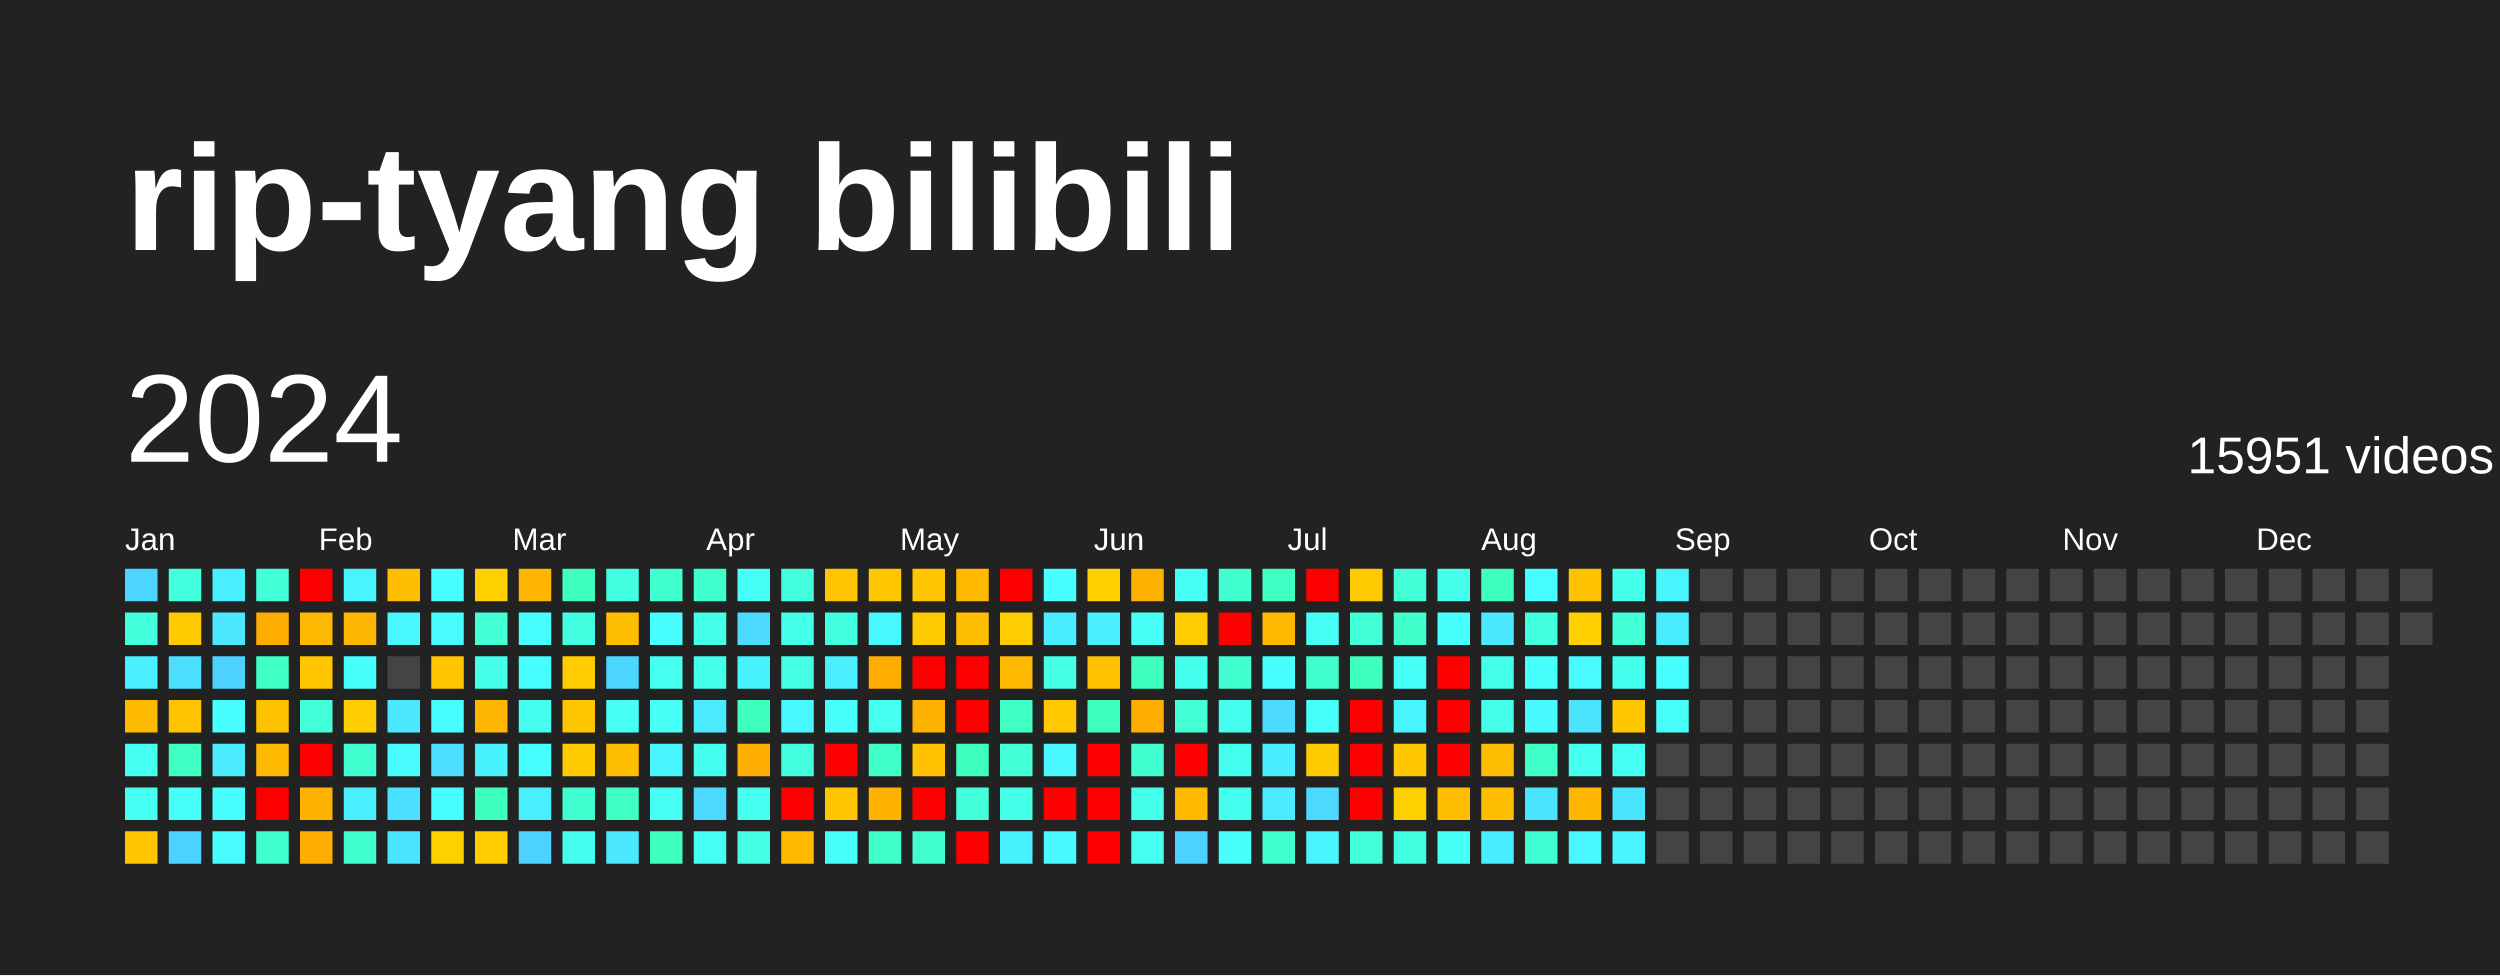
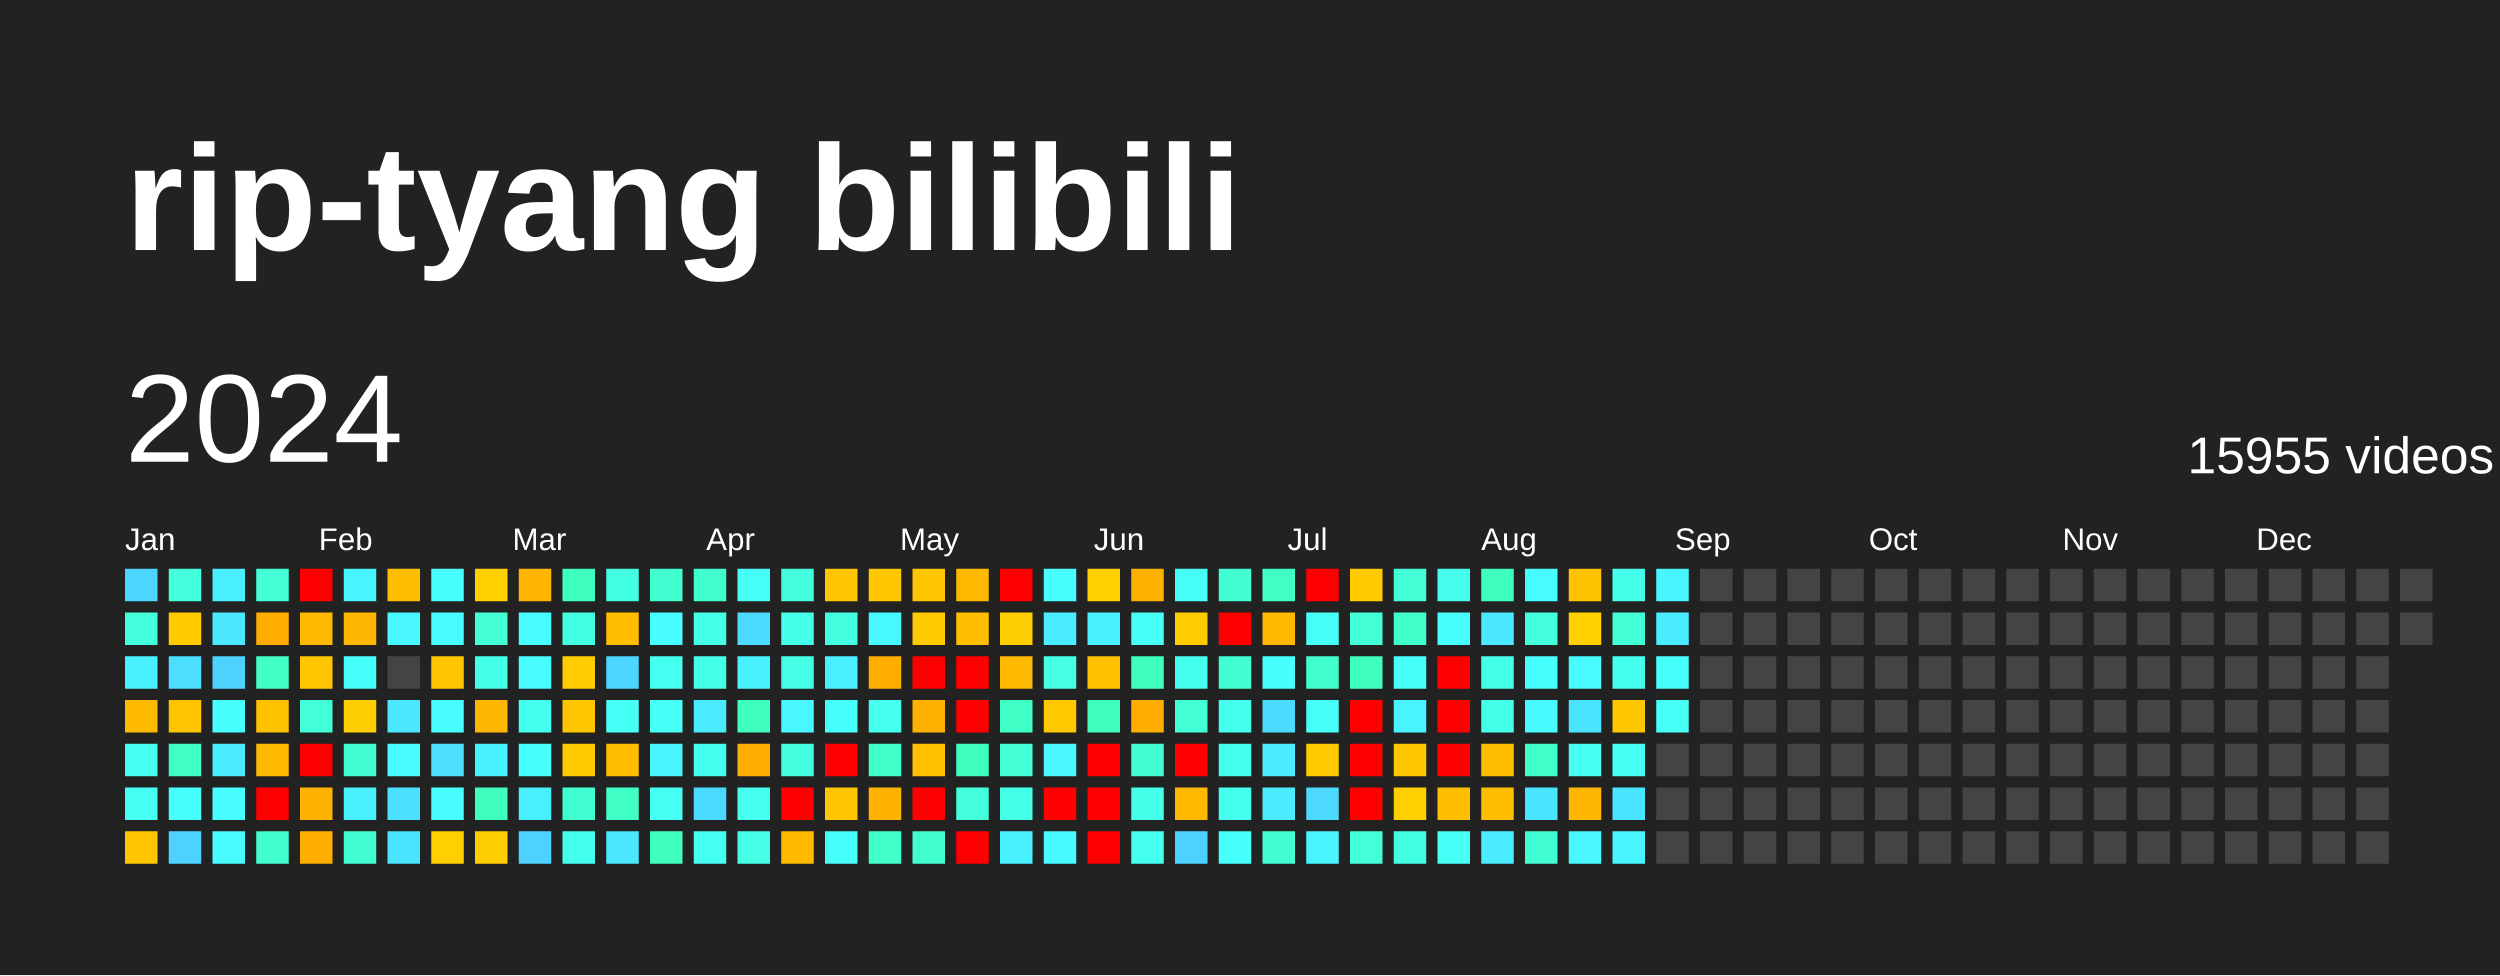
<svg xmlns="http://www.w3.org/2000/svg" baseProfile="full" height="78mm" version="1.1" viewBox="0,0,200,78" width="200mm">
  <defs />
  <rect fill="#222222" height="78" width="200" x="0" y="0" />
  <text fill="#FFFFFF" style="font-size:12px; font-family:Arial; font-weight:bold;" x="10" y="20">rip-tyang bilibili</text>
  <text dominant-baseline="hanging" fill="#FFFFFF" style="font-size:10.0px; font-family:Arial;" x="10" y="30">2024</text>
-   <text dominant-baseline="hanging" fill="#FFFFFF" style="font-size:4.125px; font-family:Arial;" x="175" y="35">15951 videos</text>
+   <text dominant-baseline="hanging" fill="#FFFFFF" style="font-size:4.125px; font-family:Arial;" x="175" y="35">15955 videos</text>
  <text fill="#FFFFFF" style="font-size:2.5px; font-family:Arial" x="10.0" y="44">Jan</text>
  <text fill="#FFFFFF" style="font-size:2.5px; font-family:Arial" x="25.5" y="44">Feb</text>
  <text fill="#FFFFFF" style="font-size:2.5px; font-family:Arial" x="41.0" y="44">Mar</text>
  <text fill="#FFFFFF" style="font-size:2.5px; font-family:Arial" x="56.5" y="44">Apr</text>
  <text fill="#FFFFFF" style="font-size:2.5px; font-family:Arial" x="72.0" y="44">May</text>
  <text fill="#FFFFFF" style="font-size:2.5px; font-family:Arial" x="87.5" y="44">Jun</text>
  <text fill="#FFFFFF" style="font-size:2.5px; font-family:Arial" x="103.0" y="44">Jul</text>
  <text fill="#FFFFFF" style="font-size:2.5px; font-family:Arial" x="118.5" y="44">Aug</text>
  <text fill="#FFFFFF" style="font-size:2.5px; font-family:Arial" x="134.0" y="44">Sep</text>
  <text fill="#FFFFFF" style="font-size:2.5px; font-family:Arial" x="149.5" y="44">Oct</text>
  <text fill="#FFFFFF" style="font-size:2.5px; font-family:Arial" x="165.0" y="44">Nov</text>
  <text fill="#FFFFFF" style="font-size:2.5px; font-family:Arial" x="180.5" y="44">Dec</text>
  <rect fill="#4cd6ff" height="2.6" width="2.6" x="10.0" y="45.5" />
  <rect fill="#43ffdb" height="2.6" width="2.6" x="10.0" y="49.0" />
  <rect fill="#49f0ff" height="2.6" width="2.6" x="10.0" y="52.5" />
  <rect fill="#ffbb00" height="2.6" width="2.6" x="10.0" y="56.0" />
  <rect fill="#45fff1" height="2.6" width="2.6" x="10.0" y="59.5" />
  <rect fill="#45fff3" height="2.6" width="2.6" x="10.0" y="63.0" />
  <rect fill="#ffc500" height="2.6" width="2.6" x="10.0" y="66.5" />
  <rect fill="#43ffdd" height="2.6" width="2.6" x="13.5" y="45.5" />
  <rect fill="#ffcb00" height="2.6" width="2.6" x="13.5" y="49.0" />
  <rect fill="#4bdeff" height="2.6" width="2.6" x="13.5" y="52.5" />
  <rect fill="#ffc300" height="2.6" width="2.6" x="13.5" y="56.0" />
  <rect fill="#40ffc4" height="2.6" width="2.6" x="13.5" y="59.5" />
  <rect fill="#46fffb" height="2.6" width="2.6" x="13.5" y="63.0" />
  <rect fill="#4dd2ff" height="2.6" width="2.6" x="13.5" y="66.5" />
  <rect fill="#49efff" height="2.6" width="2.6" x="17.0" y="45.5" />
  <rect fill="#4ae7ff" height="2.6" width="2.6" x="17.0" y="49.0" />
  <rect fill="#4dd2ff" height="2.6" width="2.6" x="17.0" y="52.5" />
  <rect fill="#47fffe" height="2.6" width="2.6" x="17.0" y="56.0" />
  <rect fill="#4aeaff" height="2.6" width="2.6" x="17.0" y="59.5" />
  <rect fill="#47fdff" height="2.6" width="2.6" x="17.0" y="63.0" />
  <rect fill="#47fbff" height="2.6" width="2.6" x="17.0" y="66.5" />
  <rect fill="#42ffd6" height="2.6" width="2.6" x="20.5" y="45.5" />
  <rect fill="#ffad00" height="2.6" width="2.6" x="20.5" y="49.0" />
  <rect fill="#40ffc4" height="2.6" width="2.6" x="20.5" y="52.5" />
  <rect fill="#ffc200" height="2.6" width="2.6" x="20.5" y="56.0" />
  <rect fill="#ffb900" height="2.6" width="2.6" x="20.5" y="59.5" />
  <rect fill="red" height="2.6" width="2.6" x="20.5" y="63.0" />
  <rect fill="#41ffce" height="2.6" width="2.6" x="20.5" y="66.5" />
  <rect fill="red" height="2.6" width="2.6" x="24.0" y="45.5" />
  <rect fill="#ffb900" height="2.6" width="2.6" x="24.0" y="49.0" />
  <rect fill="#ffc600" height="2.6" width="2.6" x="24.0" y="52.5" />
  <rect fill="#42ffda" height="2.6" width="2.6" x="24.0" y="56.0" />
  <rect fill="red" height="2.6" width="2.6" x="24.0" y="59.5" />
  <rect fill="#ffb200" height="2.6" width="2.6" x="24.0" y="63.0" />
  <rect fill="#ffae00" height="2.6" width="2.6" x="24.0" y="66.5" />
  <rect fill="#48f4ff" height="2.6" width="2.6" x="27.5" y="45.5" />
  <rect fill="#ffb600" height="2.6" width="2.6" x="27.5" y="49.0" />
  <rect fill="#46fffb" height="2.6" width="2.6" x="27.5" y="52.5" />
  <rect fill="#ffce00" height="2.6" width="2.6" x="27.5" y="56.0" />
  <rect fill="#41ffd1" height="2.6" width="2.6" x="27.5" y="59.5" />
  <rect fill="#49efff" height="2.6" width="2.6" x="27.5" y="63.0" />
  <rect fill="#41ffd1" height="2.6" width="2.6" x="27.5" y="66.5" />
  <rect fill="#ffbd00" height="2.6" width="2.6" x="31.0" y="45.5" />
  <rect fill="#48f7ff" height="2.6" width="2.6" x="31.0" y="49.0" />
  <rect fill="#444444" height="2.6" width="2.6" x="31.0" y="52.5" />
  <rect fill="#4ae7ff" height="2.6" width="2.6" x="31.0" y="56.0" />
  <rect fill="#47fbff" height="2.6" width="2.6" x="31.0" y="59.5" />
  <rect fill="#4be0ff" height="2.6" width="2.6" x="31.0" y="63.0" />
  <rect fill="#4ae6ff" height="2.6" width="2.6" x="31.0" y="66.5" />
  <rect fill="#47fffe" height="2.6" width="2.6" x="34.5" y="45.5" />
  <rect fill="#47fbff" height="2.6" width="2.6" x="34.5" y="49.0" />
  <rect fill="#ffc500" height="2.6" width="2.6" x="34.5" y="52.5" />
  <rect fill="#47fdff" height="2.6" width="2.6" x="34.5" y="56.0" />
  <rect fill="#4bdeff" height="2.6" width="2.6" x="34.5" y="59.5" />
  <rect fill="#47fdff" height="2.6" width="2.6" x="34.5" y="63.0" />
  <rect fill="#ffd000" height="2.6" width="2.6" x="34.5" y="66.5" />
  <rect fill="#ffd000" height="2.6" width="2.6" x="38.0" y="45.5" />
  <rect fill="#42ffd5" height="2.6" width="2.6" x="38.0" y="49.0" />
  <rect fill="#44ffea" height="2.6" width="2.6" x="38.0" y="52.5" />
  <rect fill="#ffb600" height="2.6" width="2.6" x="38.0" y="56.0" />
  <rect fill="#49f2ff" height="2.6" width="2.6" x="38.0" y="59.5" />
  <rect fill="#3fffbf" height="2.6" width="2.6" x="38.0" y="63.0" />
  <rect fill="#ffce00" height="2.6" width="2.6" x="38.0" y="66.5" />
  <rect fill="#ffb400" height="2.6" width="2.6" x="41.5" y="45.5" />
  <rect fill="#47fdff" height="2.6" width="2.6" x="41.5" y="49.0" />
  <rect fill="#47fdff" height="2.6" width="2.6" x="41.5" y="52.5" />
  <rect fill="#45ffee" height="2.6" width="2.6" x="41.5" y="56.0" />
  <rect fill="#47ffff" height="2.6" width="2.6" x="41.5" y="59.5" />
  <rect fill="#49efff" height="2.6" width="2.6" x="41.5" y="63.0" />
  <rect fill="#4dd2ff" height="2.6" width="2.6" x="41.5" y="66.5" />
  <rect fill="#3fffc0" height="2.6" width="2.6" x="45.0" y="45.5" />
  <rect fill="#43ffe2" height="2.6" width="2.6" x="45.0" y="49.0" />
  <rect fill="#ffcc00" height="2.6" width="2.6" x="45.0" y="52.5" />
  <rect fill="#ffc600" height="2.6" width="2.6" x="45.0" y="56.0" />
  <rect fill="#ffcb00" height="2.6" width="2.6" x="45.0" y="59.5" />
  <rect fill="#41ffd0" height="2.6" width="2.6" x="45.0" y="63.0" />
  <rect fill="#45ffee" height="2.6" width="2.6" x="45.0" y="66.5" />
  <rect fill="#43ffe2" height="2.6" width="2.6" x="48.5" y="45.5" />
  <rect fill="#ffbd00" height="2.6" width="2.6" x="48.5" y="49.0" />
  <rect fill="#4cd6ff" height="2.6" width="2.6" x="48.5" y="52.5" />
  <rect fill="#46fff6" height="2.6" width="2.6" x="48.5" y="56.0" />
  <rect fill="#ffbd00" height="2.6" width="2.6" x="48.5" y="59.5" />
  <rect fill="#40ffc4" height="2.6" width="2.6" x="48.5" y="63.0" />
  <rect fill="#4ae7ff" height="2.6" width="2.6" x="48.5" y="66.5" />
  <rect fill="#41ffd0" height="2.6" width="2.6" x="52.0" y="45.5" />
  <rect fill="#47fdff" height="2.6" width="2.6" x="52.0" y="49.0" />
  <rect fill="#45fff1" height="2.6" width="2.6" x="52.0" y="52.5" />
  <rect fill="#46fff7" height="2.6" width="2.6" x="52.0" y="56.0" />
  <rect fill="#48f5ff" height="2.6" width="2.6" x="52.0" y="59.5" />
  <rect fill="#46fff4" height="2.6" width="2.6" x="52.0" y="63.0" />
  <rect fill="#3fffbf" height="2.6" width="2.6" x="52.0" y="66.5" />
  <rect fill="#41ffcc" height="2.6" width="2.6" x="55.5" y="45.5" />
  <rect fill="#44ffea" height="2.6" width="2.6" x="55.5" y="49.0" />
  <rect fill="#44ffea" height="2.6" width="2.6" x="55.5" y="52.5" />
  <rect fill="#4aeaff" height="2.6" width="2.6" x="55.5" y="56.0" />
  <rect fill="#45ffee" height="2.6" width="2.6" x="55.5" y="59.5" />
  <rect fill="#4cd9ff" height="2.6" width="2.6" x="55.5" y="63.0" />
  <rect fill="#45fff3" height="2.6" width="2.6" x="55.5" y="66.5" />
  <rect fill="#46fff6" height="2.6" width="2.6" x="59.0" y="45.5" />
  <rect fill="#4cdbff" height="2.6" width="2.6" x="59.0" y="49.0" />
  <rect fill="#49f2ff" height="2.6" width="2.6" x="59.0" y="52.5" />
  <rect fill="#3fffbf" height="2.6" width="2.6" x="59.0" y="56.0" />
  <rect fill="#ffae00" height="2.6" width="2.6" x="59.0" y="59.5" />
  <rect fill="#45ffef" height="2.6" width="2.6" x="59.0" y="63.0" />
  <rect fill="#44ffe5" height="2.6" width="2.6" x="59.0" y="66.5" />
  <rect fill="#43ffdd" height="2.6" width="2.6" x="62.5" y="45.5" />
  <rect fill="#44ffea" height="2.6" width="2.6" x="62.5" y="49.0" />
  <rect fill="#44ffe5" height="2.6" width="2.6" x="62.5" y="52.5" />
  <rect fill="#48f7ff" height="2.6" width="2.6" x="62.5" y="56.0" />
  <rect fill="#43ffe0" height="2.6" width="2.6" x="62.5" y="59.5" />
  <rect fill="red" height="2.6" width="2.6" x="62.5" y="63.0" />
  <rect fill="#ffba00" height="2.6" width="2.6" x="62.5" y="66.5" />
  <rect fill="#ffc500" height="2.6" width="2.6" x="66.0" y="45.5" />
  <rect fill="#43ffe0" height="2.6" width="2.6" x="66.0" y="49.0" />
  <rect fill="#49efff" height="2.6" width="2.6" x="66.0" y="52.5" />
  <rect fill="#46fffb" height="2.6" width="2.6" x="66.0" y="56.0" />
  <rect fill="red" height="2.6" width="2.6" x="66.0" y="59.5" />
  <rect fill="#ffc500" height="2.6" width="2.6" x="66.0" y="63.0" />
  <rect fill="#46fffb" height="2.6" width="2.6" x="66.0" y="66.5" />
  <rect fill="#ffc700" height="2.6" width="2.6" x="69.5" y="45.5" />
  <rect fill="#48f8ff" height="2.6" width="2.6" x="69.5" y="49.0" />
  <rect fill="#ffae00" height="2.6" width="2.6" x="69.5" y="52.5" />
  <rect fill="#45ffef" height="2.6" width="2.6" x="69.5" y="56.0" />
  <rect fill="#40ffc7" height="2.6" width="2.6" x="69.5" y="59.5" />
  <rect fill="#ffb200" height="2.6" width="2.6" x="69.5" y="63.0" />
  <rect fill="#40ffc7" height="2.6" width="2.6" x="69.5" y="66.5" />
  <rect fill="#ffc500" height="2.6" width="2.6" x="73.0" y="45.5" />
  <rect fill="#ffca00" height="2.6" width="2.6" x="73.0" y="49.0" />
  <rect fill="red" height="2.6" width="2.6" x="73.0" y="52.5" />
  <rect fill="#ffb100" height="2.6" width="2.6" x="73.0" y="56.0" />
  <rect fill="#ffc100" height="2.6" width="2.6" x="73.0" y="59.5" />
  <rect fill="red" height="2.6" width="2.6" x="73.0" y="63.0" />
  <rect fill="#41ffce" height="2.6" width="2.6" x="73.0" y="66.5" />
  <rect fill="#ffba00" height="2.6" width="2.6" x="76.5" y="45.5" />
  <rect fill="#ffbe00" height="2.6" width="2.6" x="76.5" y="49.0" />
  <rect fill="red" height="2.6" width="2.6" x="76.5" y="52.5" />
  <rect fill="red" height="2.6" width="2.6" x="76.5" y="56.0" />
  <rect fill="#3fffbf" height="2.6" width="2.6" x="76.5" y="59.5" />
  <rect fill="#43ffdb" height="2.6" width="2.6" x="76.5" y="63.0" />
  <rect fill="red" height="2.6" width="2.6" x="76.5" y="66.5" />
  <rect fill="red" height="2.6" width="2.6" x="80.0" y="45.5" />
  <rect fill="#ffce00" height="2.6" width="2.6" x="80.0" y="49.0" />
  <rect fill="#ffb800" height="2.6" width="2.6" x="80.0" y="52.5" />
  <rect fill="#40ffc4" height="2.6" width="2.6" x="80.0" y="56.0" />
  <rect fill="#42ffd5" height="2.6" width="2.6" x="80.0" y="59.5" />
  <rect fill="#44ffe7" height="2.6" width="2.6" x="80.0" y="63.0" />
  <rect fill="#49f2ff" height="2.6" width="2.6" x="80.0" y="66.5" />
  <rect fill="#47ffff" height="2.6" width="2.6" x="83.5" y="45.5" />
  <rect fill="#4aecff" height="2.6" width="2.6" x="83.5" y="49.0" />
  <rect fill="#44ffe4" height="2.6" width="2.6" x="83.5" y="52.5" />
  <rect fill="#ffc800" height="2.6" width="2.6" x="83.5" y="56.0" />
  <rect fill="#48f7ff" height="2.6" width="2.6" x="83.5" y="59.5" />
  <rect fill="red" height="2.6" width="2.6" x="83.5" y="63.0" />
  <rect fill="#48faff" height="2.6" width="2.6" x="83.5" y="66.5" />
  <rect fill="#ffcf00" height="2.6" width="2.6" x="87.0" y="45.5" />
  <rect fill="#49f0ff" height="2.6" width="2.6" x="87.0" y="49.0" />
  <rect fill="#ffc100" height="2.6" width="2.6" x="87.0" y="52.5" />
  <rect fill="#3fffbf" height="2.6" width="2.6" x="87.0" y="56.0" />
  <rect fill="red" height="2.6" width="2.6" x="87.0" y="59.5" />
  <rect fill="red" height="2.6" width="2.6" x="87.0" y="63.0" />
  <rect fill="red" height="2.6" width="2.6" x="87.0" y="66.5" />
  <rect fill="#ffb100" height="2.6" width="2.6" x="90.5" y="45.5" />
  <rect fill="#46fff7" height="2.6" width="2.6" x="90.5" y="49.0" />
  <rect fill="#3fffc0" height="2.6" width="2.6" x="90.5" y="52.5" />
  <rect fill="#ffae00" height="2.6" width="2.6" x="90.5" y="56.0" />
  <rect fill="#41ffd1" height="2.6" width="2.6" x="90.5" y="59.5" />
  <rect fill="#44ffe9" height="2.6" width="2.6" x="90.5" y="63.0" />
  <rect fill="#45ffef" height="2.6" width="2.6" x="90.5" y="66.5" />
  <rect fill="#46fff6" height="2.6" width="2.6" x="94.0" y="45.5" />
  <rect fill="#ffcc00" height="2.6" width="2.6" x="94.0" y="49.0" />
  <rect fill="#45ffee" height="2.6" width="2.6" x="94.0" y="52.5" />
  <rect fill="#42ffd6" height="2.6" width="2.6" x="94.0" y="56.0" />
  <rect fill="red" height="2.6" width="2.6" x="94.0" y="59.5" />
  <rect fill="#ffb800" height="2.6" width="2.6" x="94.0" y="63.0" />
  <rect fill="#4dd2ff" height="2.6" width="2.6" x="94.0" y="66.5" />
  <rect fill="#41ffd0" height="2.6" width="2.6" x="97.5" y="45.5" />
  <rect fill="red" height="2.6" width="2.6" x="97.5" y="49.0" />
  <rect fill="#41ffd0" height="2.6" width="2.6" x="97.5" y="52.5" />
  <rect fill="#45ffee" height="2.6" width="2.6" x="97.5" y="56.0" />
  <rect fill="#45ffee" height="2.6" width="2.6" x="97.5" y="59.5" />
  <rect fill="#45ffee" height="2.6" width="2.6" x="97.5" y="63.0" />
  <rect fill="#47fffc" height="2.6" width="2.6" x="97.5" y="66.5" />
  <rect fill="#3fffc2" height="2.6" width="2.6" x="101.0" y="45.5" />
  <rect fill="#ffb900" height="2.6" width="2.6" x="101.0" y="49.0" />
  <rect fill="#47ffff" height="2.6" width="2.6" x="101.0" y="52.5" />
  <rect fill="#4cdbff" height="2.6" width="2.6" x="101.0" y="56.0" />
  <rect fill="#4aecff" height="2.6" width="2.6" x="101.0" y="59.5" />
  <rect fill="#4aeaff" height="2.6" width="2.6" x="101.0" y="63.0" />
  <rect fill="#41ffd1" height="2.6" width="2.6" x="101.0" y="66.5" />
  <rect fill="red" height="2.6" width="2.6" x="104.5" y="45.5" />
  <rect fill="#46fff7" height="2.6" width="2.6" x="104.5" y="49.0" />
  <rect fill="#41ffcc" height="2.6" width="2.6" x="104.5" y="52.5" />
  <rect fill="#46fff9" height="2.6" width="2.6" x="104.5" y="56.0" />
  <rect fill="#ffcb00" height="2.6" width="2.6" x="104.5" y="59.5" />
  <rect fill="#4cd8ff" height="2.6" width="2.6" x="104.5" y="63.0" />
  <rect fill="#48f5ff" height="2.6" width="2.6" x="104.5" y="66.5" />
  <rect fill="#ffca00" height="2.6" width="2.6" x="108.0" y="45.5" />
  <rect fill="#42ffd6" height="2.6" width="2.6" x="108.0" y="49.0" />
  <rect fill="#3fffc0" height="2.6" width="2.6" x="108.0" y="52.5" />
  <rect fill="red" height="2.6" width="2.6" x="108.0" y="56.0" />
  <rect fill="red" height="2.6" width="2.6" x="108.0" y="59.5" />
  <rect fill="red" height="2.6" width="2.6" x="108.0" y="63.0" />
  <rect fill="#42ffd8" height="2.6" width="2.6" x="108.0" y="66.5" />
  <rect fill="#42ffd6" height="2.6" width="2.6" x="111.5" y="45.5" />
  <rect fill="#41ffcb" height="2.6" width="2.6" x="111.5" y="49.0" />
  <rect fill="#46fff9" height="2.6" width="2.6" x="111.5" y="52.5" />
  <rect fill="#48f5ff" height="2.6" width="2.6" x="111.5" y="56.0" />
  <rect fill="#ffc700" height="2.6" width="2.6" x="111.5" y="59.5" />
  <rect fill="#ffd000" height="2.6" width="2.6" x="111.5" y="63.0" />
  <rect fill="#43ffe2" height="2.6" width="2.6" x="111.5" y="66.5" />
  <rect fill="#45ffec" height="2.6" width="2.6" x="115.0" y="45.5" />
  <rect fill="#47fffc" height="2.6" width="2.6" x="115.0" y="49.0" />
  <rect fill="red" height="2.6" width="2.6" x="115.0" y="52.5" />
  <rect fill="red" height="2.6" width="2.6" x="115.0" y="56.0" />
  <rect fill="red" height="2.6" width="2.6" x="115.0" y="59.5" />
  <rect fill="#ffbe00" height="2.6" width="2.6" x="115.0" y="63.0" />
  <rect fill="#46fff6" height="2.6" width="2.6" x="115.0" y="66.5" />
  <rect fill="#3fffc0" height="2.6" width="2.6" x="118.5" y="45.5" />
  <rect fill="#4ae9ff" height="2.6" width="2.6" x="118.5" y="49.0" />
  <rect fill="#44ffea" height="2.6" width="2.6" x="118.5" y="52.5" />
  <rect fill="#44ffea" height="2.6" width="2.6" x="118.5" y="56.0" />
  <rect fill="#ffbf00" height="2.6" width="2.6" x="118.5" y="59.5" />
  <rect fill="#ffbf00" height="2.6" width="2.6" x="118.5" y="63.0" />
  <rect fill="#4aecff" height="2.6" width="2.6" x="118.5" y="66.5" />
  <rect fill="#47fdff" height="2.6" width="2.6" x="122.0" y="45.5" />
  <rect fill="#43ffdd" height="2.6" width="2.6" x="122.0" y="49.0" />
  <rect fill="#47fffc" height="2.6" width="2.6" x="122.0" y="52.5" />
  <rect fill="#48faff" height="2.6" width="2.6" x="122.0" y="56.0" />
  <rect fill="#40ffc7" height="2.6" width="2.6" x="122.0" y="59.5" />
  <rect fill="#4ae6ff" height="2.6" width="2.6" x="122.0" y="63.0" />
  <rect fill="#42ffd3" height="2.6" width="2.6" x="122.0" y="66.5" />
  <rect fill="#ffc200" height="2.6" width="2.6" x="125.5" y="45.5" />
  <rect fill="#ffcf00" height="2.6" width="2.6" x="125.5" y="49.0" />
  <rect fill="#47fbff" height="2.6" width="2.6" x="125.5" y="52.5" />
  <rect fill="#4be4ff" height="2.6" width="2.6" x="125.5" y="56.0" />
  <rect fill="#45fff1" height="2.6" width="2.6" x="125.5" y="59.5" />
  <rect fill="#ffb600" height="2.6" width="2.6" x="125.5" y="63.0" />
  <rect fill="#48f7ff" height="2.6" width="2.6" x="125.5" y="66.5" />
  <rect fill="#44ffea" height="2.6" width="2.6" x="129.0" y="45.5" />
  <rect fill="#42ffd5" height="2.6" width="2.6" x="129.0" y="49.0" />
  <rect fill="#45ffee" height="2.6" width="2.6" x="129.0" y="52.5" />
  <rect fill="#ffc700" height="2.6" width="2.6" x="129.0" y="56.0" />
  <rect fill="#45fff3" height="2.6" width="2.6" x="129.0" y="59.5" />
  <rect fill="#4ae6ff" height="2.6" width="2.6" x="129.0" y="63.0" />
  <rect fill="#48f4ff" height="2.6" width="2.6" x="129.0" y="66.5" />
  <rect fill="#48f5ff" height="2.6" width="2.6" x="132.5" y="45.5" />
  <rect fill="#49edff" height="2.6" width="2.6" x="132.5" y="49.0" />
-   <rect fill="#47fffe" height="2.6" width="2.6" x="132.5" y="52.5" />
-   <rect fill="#46fff9" height="2.6" width="2.6" x="132.5" y="56.0" />
+   <rect fill="#46fffb" height="2.6" width="2.6" x="132.5" y="52.5" />
+   <rect fill="#46fff6" height="2.6" width="2.6" x="132.5" y="56.0" />
  <rect fill="#444444" height="2.6" width="2.6" x="132.5" y="59.5" />
  <rect fill="#444444" height="2.6" width="2.6" x="132.5" y="63.0" />
  <rect fill="#444444" height="2.6" width="2.6" x="132.5" y="66.5" />
  <rect fill="#444444" height="2.6" width="2.6" x="136.0" y="45.5" />
  <rect fill="#444444" height="2.6" width="2.6" x="136.0" y="49.0" />
  <rect fill="#444444" height="2.6" width="2.6" x="136.0" y="52.5" />
  <rect fill="#444444" height="2.6" width="2.6" x="136.0" y="56.0" />
  <rect fill="#444444" height="2.6" width="2.6" x="136.0" y="59.5" />
  <rect fill="#444444" height="2.6" width="2.6" x="136.0" y="63.0" />
  <rect fill="#444444" height="2.6" width="2.6" x="136.0" y="66.5" />
  <rect fill="#444444" height="2.6" width="2.6" x="139.5" y="45.5" />
  <rect fill="#444444" height="2.6" width="2.6" x="139.5" y="49.0" />
  <rect fill="#444444" height="2.6" width="2.6" x="139.5" y="52.5" />
  <rect fill="#444444" height="2.6" width="2.6" x="139.5" y="56.0" />
  <rect fill="#444444" height="2.6" width="2.6" x="139.5" y="59.5" />
  <rect fill="#444444" height="2.6" width="2.6" x="139.5" y="63.0" />
  <rect fill="#444444" height="2.6" width="2.6" x="139.5" y="66.5" />
  <rect fill="#444444" height="2.6" width="2.6" x="143.0" y="45.5" />
  <rect fill="#444444" height="2.6" width="2.6" x="143.0" y="49.0" />
  <rect fill="#444444" height="2.6" width="2.6" x="143.0" y="52.5" />
  <rect fill="#444444" height="2.6" width="2.6" x="143.0" y="56.0" />
  <rect fill="#444444" height="2.6" width="2.6" x="143.0" y="59.5" />
  <rect fill="#444444" height="2.6" width="2.6" x="143.0" y="63.0" />
  <rect fill="#444444" height="2.6" width="2.6" x="143.0" y="66.5" />
  <rect fill="#444444" height="2.6" width="2.6" x="146.5" y="45.5" />
  <rect fill="#444444" height="2.6" width="2.6" x="146.5" y="49.0" />
  <rect fill="#444444" height="2.6" width="2.6" x="146.5" y="52.5" />
  <rect fill="#444444" height="2.6" width="2.6" x="146.5" y="56.0" />
  <rect fill="#444444" height="2.6" width="2.6" x="146.5" y="59.5" />
  <rect fill="#444444" height="2.6" width="2.6" x="146.5" y="63.0" />
  <rect fill="#444444" height="2.6" width="2.6" x="146.5" y="66.5" />
  <rect fill="#444444" height="2.6" width="2.6" x="150.0" y="45.5" />
  <rect fill="#444444" height="2.6" width="2.6" x="150.0" y="49.0" />
  <rect fill="#444444" height="2.6" width="2.6" x="150.0" y="52.5" />
  <rect fill="#444444" height="2.6" width="2.6" x="150.0" y="56.0" />
  <rect fill="#444444" height="2.6" width="2.6" x="150.0" y="59.5" />
  <rect fill="#444444" height="2.6" width="2.6" x="150.0" y="63.0" />
  <rect fill="#444444" height="2.6" width="2.6" x="150.0" y="66.5" />
  <rect fill="#444444" height="2.6" width="2.6" x="153.5" y="45.5" />
  <rect fill="#444444" height="2.6" width="2.6" x="153.5" y="49.0" />
  <rect fill="#444444" height="2.6" width="2.6" x="153.5" y="52.5" />
  <rect fill="#444444" height="2.6" width="2.6" x="153.5" y="56.0" />
  <rect fill="#444444" height="2.6" width="2.6" x="153.5" y="59.5" />
  <rect fill="#444444" height="2.6" width="2.6" x="153.5" y="63.0" />
  <rect fill="#444444" height="2.6" width="2.6" x="153.5" y="66.5" />
  <rect fill="#444444" height="2.6" width="2.6" x="157.0" y="45.5" />
  <rect fill="#444444" height="2.6" width="2.6" x="157.0" y="49.0" />
  <rect fill="#444444" height="2.6" width="2.6" x="157.0" y="52.5" />
  <rect fill="#444444" height="2.6" width="2.6" x="157.0" y="56.0" />
  <rect fill="#444444" height="2.6" width="2.6" x="157.0" y="59.5" />
  <rect fill="#444444" height="2.6" width="2.6" x="157.0" y="63.0" />
  <rect fill="#444444" height="2.6" width="2.6" x="157.0" y="66.5" />
  <rect fill="#444444" height="2.6" width="2.6" x="160.5" y="45.5" />
  <rect fill="#444444" height="2.6" width="2.6" x="160.5" y="49.0" />
  <rect fill="#444444" height="2.6" width="2.6" x="160.5" y="52.5" />
  <rect fill="#444444" height="2.6" width="2.6" x="160.5" y="56.0" />
  <rect fill="#444444" height="2.6" width="2.6" x="160.5" y="59.5" />
  <rect fill="#444444" height="2.6" width="2.6" x="160.5" y="63.0" />
  <rect fill="#444444" height="2.6" width="2.6" x="160.5" y="66.5" />
  <rect fill="#444444" height="2.6" width="2.6" x="164.0" y="45.5" />
  <rect fill="#444444" height="2.6" width="2.6" x="164.0" y="49.0" />
  <rect fill="#444444" height="2.6" width="2.6" x="164.0" y="52.5" />
  <rect fill="#444444" height="2.6" width="2.6" x="164.0" y="56.0" />
  <rect fill="#444444" height="2.6" width="2.6" x="164.0" y="59.5" />
  <rect fill="#444444" height="2.6" width="2.6" x="164.0" y="63.0" />
  <rect fill="#444444" height="2.6" width="2.6" x="164.0" y="66.5" />
  <rect fill="#444444" height="2.6" width="2.6" x="167.5" y="45.5" />
  <rect fill="#444444" height="2.6" width="2.6" x="167.5" y="49.0" />
  <rect fill="#444444" height="2.6" width="2.6" x="167.5" y="52.5" />
  <rect fill="#444444" height="2.6" width="2.6" x="167.5" y="56.0" />
  <rect fill="#444444" height="2.6" width="2.6" x="167.5" y="59.5" />
  <rect fill="#444444" height="2.6" width="2.6" x="167.5" y="63.0" />
  <rect fill="#444444" height="2.6" width="2.6" x="167.5" y="66.5" />
  <rect fill="#444444" height="2.6" width="2.6" x="171.0" y="45.5" />
  <rect fill="#444444" height="2.6" width="2.6" x="171.0" y="49.0" />
  <rect fill="#444444" height="2.6" width="2.6" x="171.0" y="52.5" />
  <rect fill="#444444" height="2.6" width="2.6" x="171.0" y="56.0" />
  <rect fill="#444444" height="2.6" width="2.6" x="171.0" y="59.5" />
  <rect fill="#444444" height="2.6" width="2.6" x="171.0" y="63.0" />
  <rect fill="#444444" height="2.6" width="2.6" x="171.0" y="66.5" />
  <rect fill="#444444" height="2.6" width="2.6" x="174.5" y="45.5" />
  <rect fill="#444444" height="2.6" width="2.6" x="174.5" y="49.0" />
  <rect fill="#444444" height="2.6" width="2.6" x="174.5" y="52.5" />
  <rect fill="#444444" height="2.6" width="2.6" x="174.5" y="56.0" />
  <rect fill="#444444" height="2.6" width="2.6" x="174.5" y="59.5" />
  <rect fill="#444444" height="2.6" width="2.6" x="174.5" y="63.0" />
  <rect fill="#444444" height="2.6" width="2.6" x="174.5" y="66.5" />
  <rect fill="#444444" height="2.6" width="2.6" x="178.0" y="45.5" />
  <rect fill="#444444" height="2.6" width="2.6" x="178.0" y="49.0" />
  <rect fill="#444444" height="2.6" width="2.6" x="178.0" y="52.5" />
  <rect fill="#444444" height="2.6" width="2.6" x="178.0" y="56.0" />
  <rect fill="#444444" height="2.6" width="2.6" x="178.0" y="59.5" />
  <rect fill="#444444" height="2.6" width="2.6" x="178.0" y="63.0" />
  <rect fill="#444444" height="2.6" width="2.6" x="178.0" y="66.5" />
  <rect fill="#444444" height="2.6" width="2.6" x="181.5" y="45.5" />
  <rect fill="#444444" height="2.6" width="2.6" x="181.5" y="49.0" />
  <rect fill="#444444" height="2.6" width="2.6" x="181.5" y="52.5" />
  <rect fill="#444444" height="2.6" width="2.6" x="181.5" y="56.0" />
  <rect fill="#444444" height="2.6" width="2.6" x="181.5" y="59.5" />
  <rect fill="#444444" height="2.6" width="2.6" x="181.5" y="63.0" />
  <rect fill="#444444" height="2.6" width="2.6" x="181.5" y="66.5" />
  <rect fill="#444444" height="2.6" width="2.6" x="185.0" y="45.5" />
  <rect fill="#444444" height="2.6" width="2.6" x="185.0" y="49.0" />
  <rect fill="#444444" height="2.6" width="2.6" x="185.0" y="52.5" />
  <rect fill="#444444" height="2.6" width="2.6" x="185.0" y="56.0" />
  <rect fill="#444444" height="2.6" width="2.6" x="185.0" y="59.5" />
  <rect fill="#444444" height="2.6" width="2.6" x="185.0" y="63.0" />
  <rect fill="#444444" height="2.6" width="2.6" x="185.0" y="66.5" />
  <rect fill="#444444" height="2.6" width="2.6" x="188.5" y="45.5" />
  <rect fill="#444444" height="2.6" width="2.6" x="188.5" y="49.0" />
  <rect fill="#444444" height="2.6" width="2.6" x="188.5" y="52.5" />
  <rect fill="#444444" height="2.6" width="2.6" x="188.5" y="56.0" />
  <rect fill="#444444" height="2.6" width="2.6" x="188.5" y="59.5" />
  <rect fill="#444444" height="2.6" width="2.6" x="188.5" y="63.0" />
  <rect fill="#444444" height="2.6" width="2.6" x="188.5" y="66.5" />
  <rect fill="#444444" height="2.6" width="2.6" x="192.0" y="45.5" />
  <rect fill="#444444" height="2.6" width="2.6" x="192.0" y="49.0" />
</svg>
